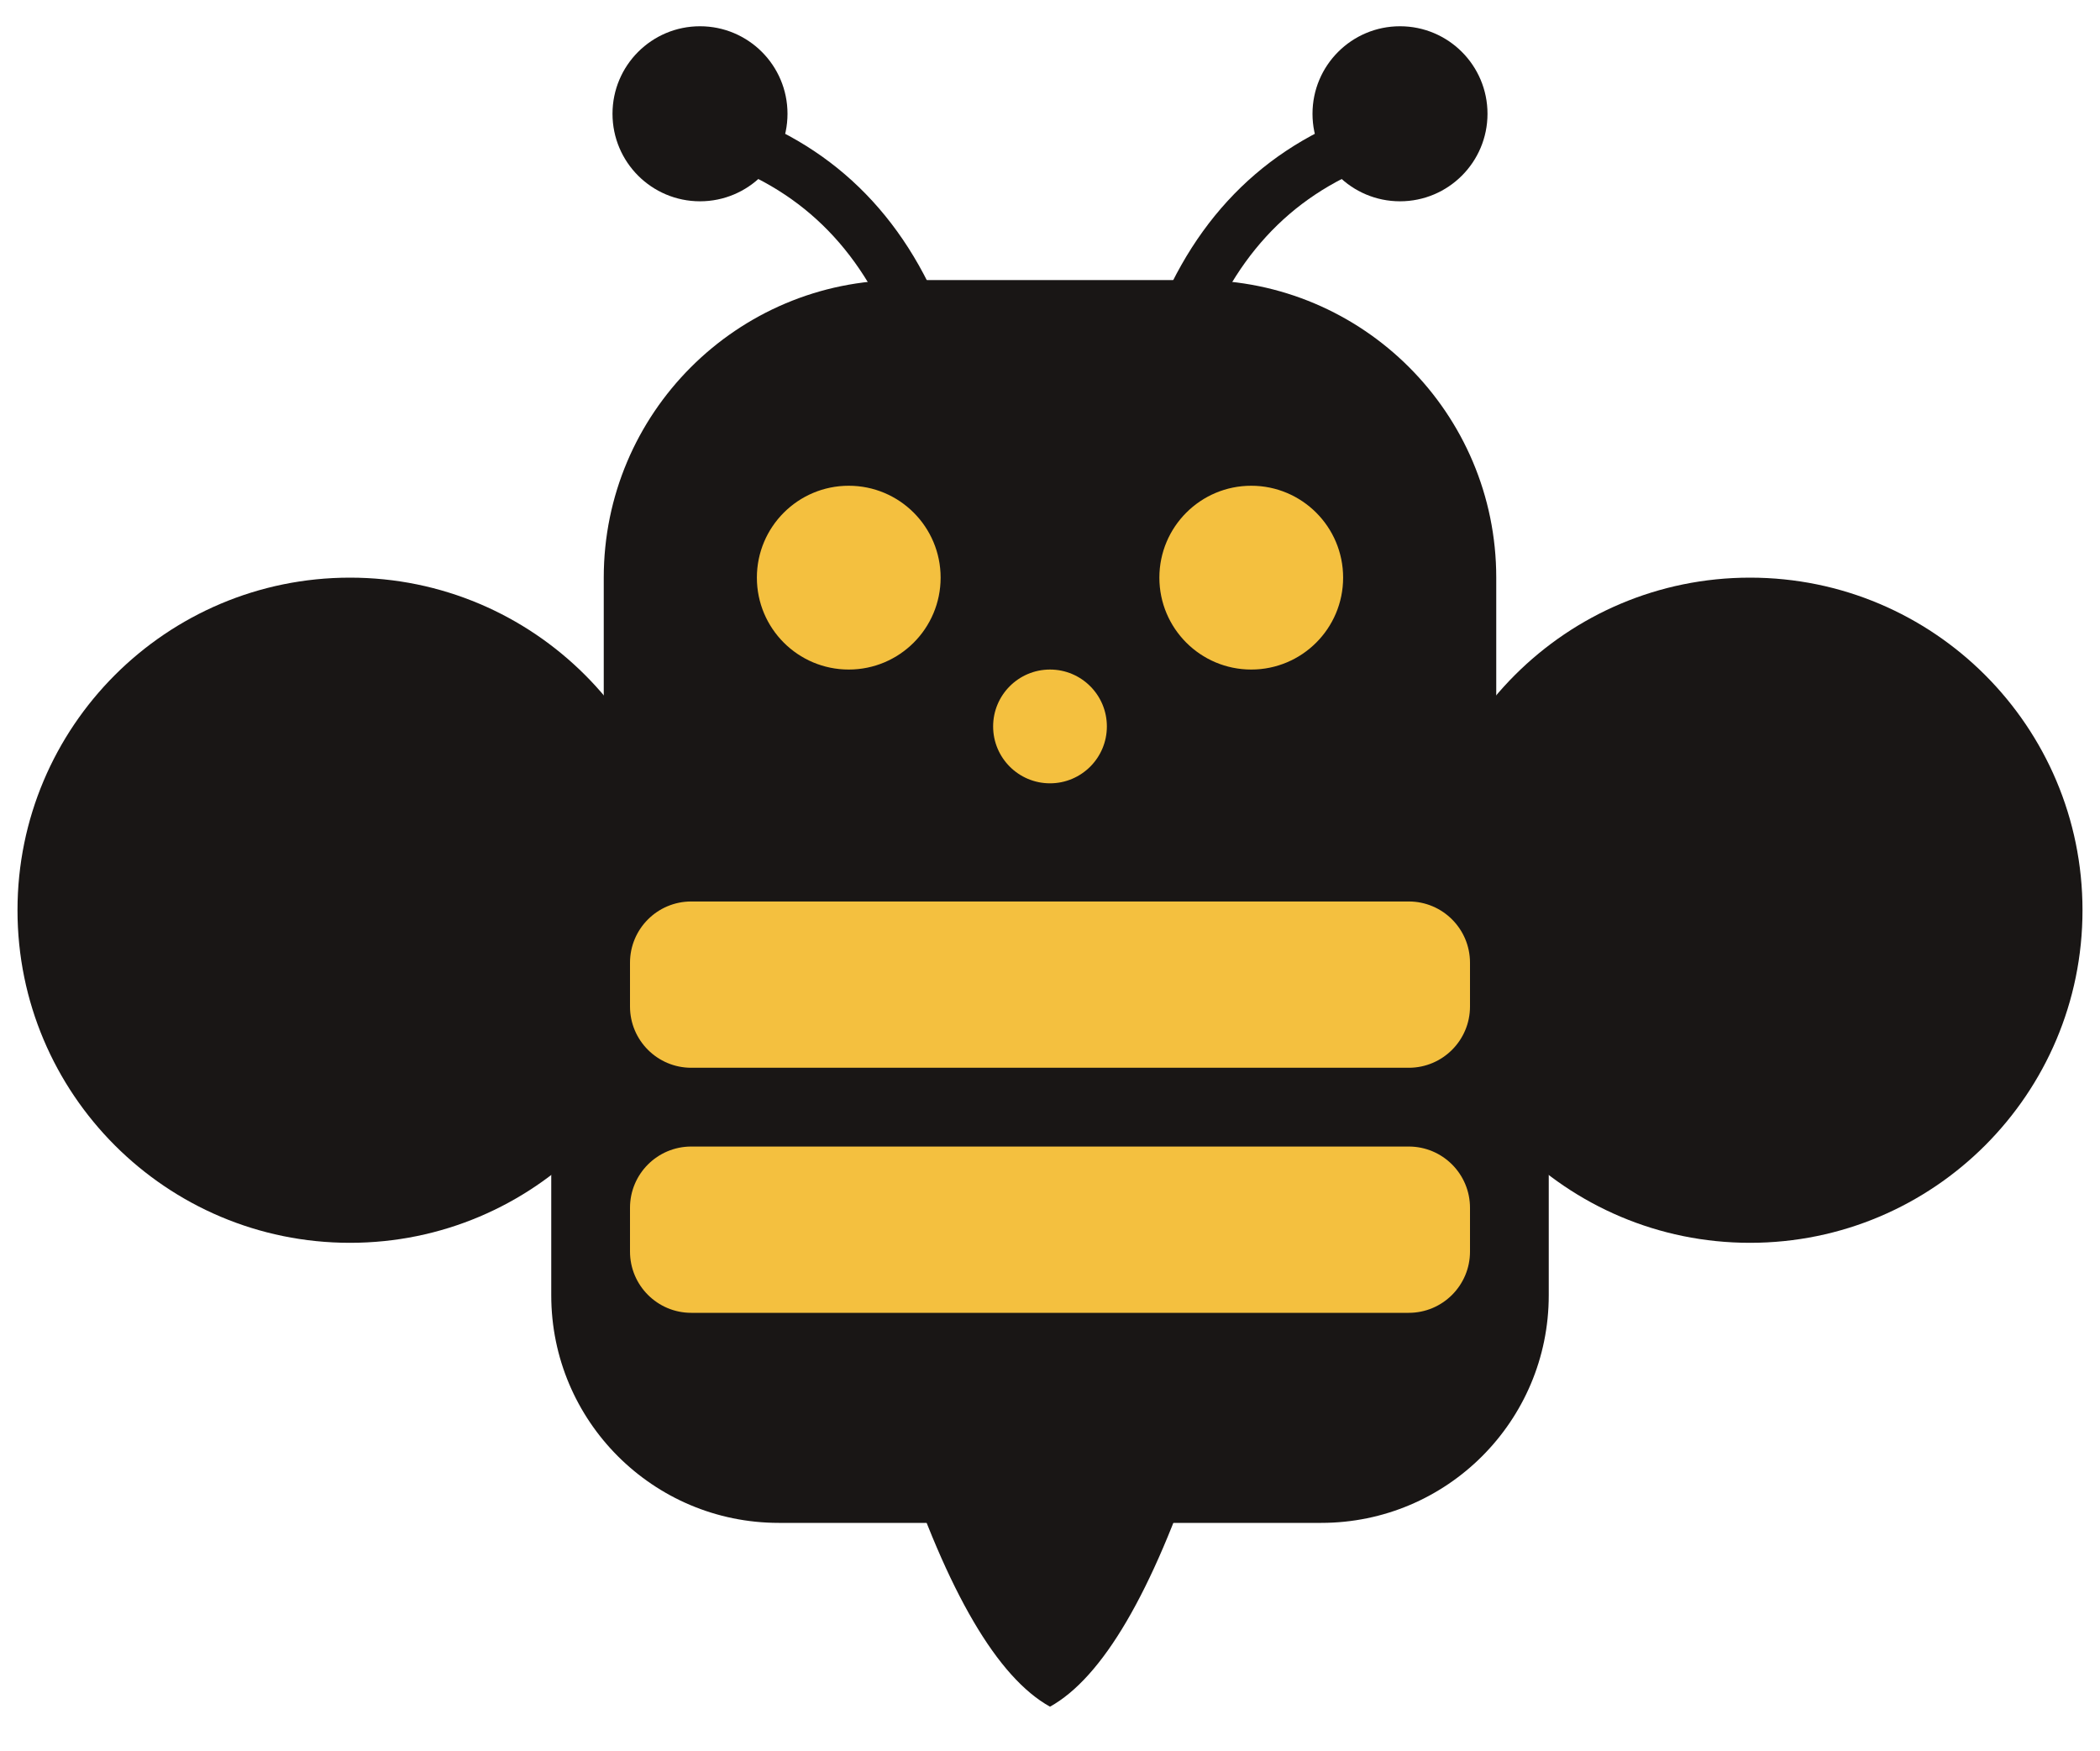
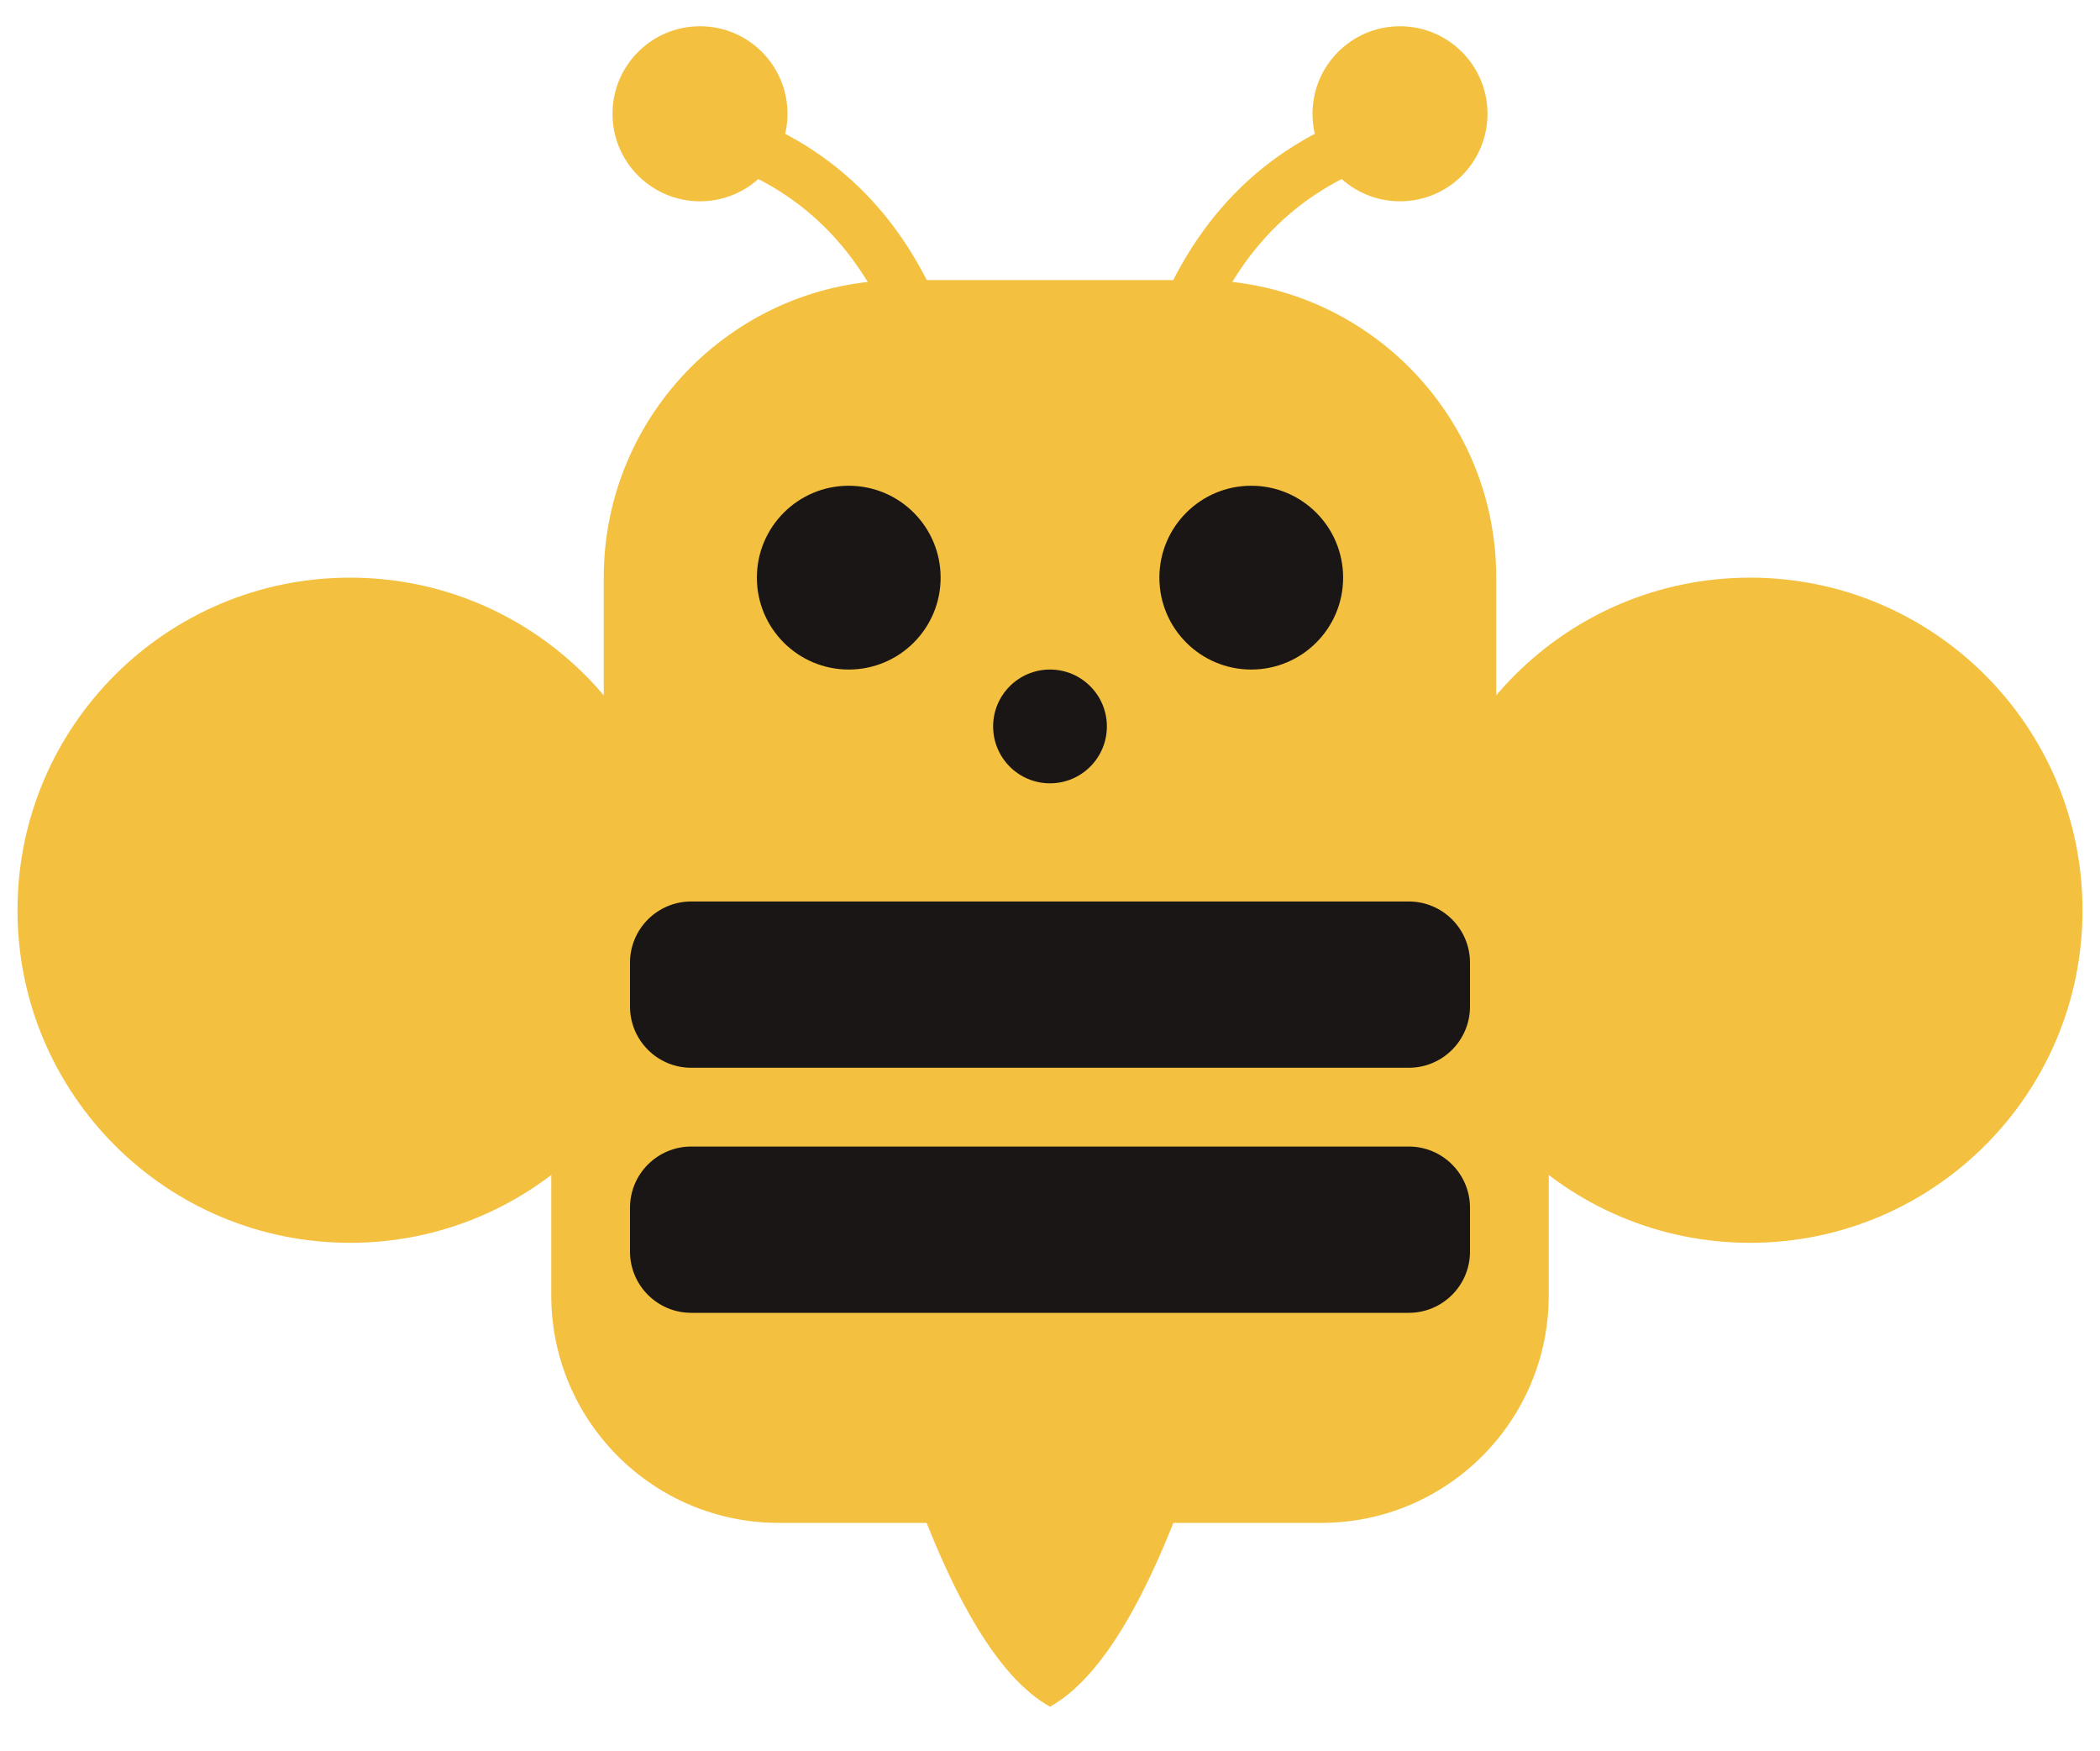
<svg xmlns="http://www.w3.org/2000/svg" viewBox="0 0 240 200" role="img">
  <style>.fl,.fr,.au,.al,.ar{transform-box:fill-box}.fl{transform-origin:100% 50%;animation:f .18s ease-in-out infinite alternate}.fr{transform-origin:0% 50%;animation:f .18s ease-in-out infinite alternate}@keyframes f{from{transform:scaleX(1)}to{transform:scaleX(.8)}}.au{transform-origin:50% 50%;animation:b 3.8s infinite}@keyframes b{0%,93%,100%{transform:scaleY(1)}96%{transform:scaleY(.12)}}.al{transform-origin:100% 100%;animation:w 1.3s ease-in-out infinite alternate}.ar{transform-origin:0% 100%;animation:w 1.3s ease-in-out infinite alternate-reverse}@keyframes w{from{transform:rotate(-5deg)}to{transform:rotate(5deg)}}.s1,.s2,.s3{animation:s 1.2s steps(1) infinite}.s2{animation-delay:.2s}.s3{animation-delay:.4s}@keyframes s{0%,60%{opacity:1}61%,100%{opacity:.15}}@media (prefers-reduced-motion:reduce){.fl,.fr,.au,.al,.ar,.s1,.s2,.s3{animation:none}}</style>
  <g transform="translate(0 0)">
-     <circle class="fl" cx="40" cy="104" r="38" fill="#191615" />
-     <circle class="fr" cx="200" cy="104" r="38" fill="#191615" />
+     <circle class="fl" cx="40" cy="104" r="38" fill="#F4C03F" />
+     <circle class="fr" cx="200" cy="104" r="38" fill="#F4C03F" />
    <g class="al">
-       <path d="M106 40 Q100 22 84 16" fill="none" stroke="#191615" stroke-width="6" stroke-linecap="round" />
-       <circle cx="80" cy="13" r="10" fill="#191615" />
+       <path d="M106 40 Q100 22 84 16" fill="none" stroke="#F4C03F" stroke-width="6" stroke-linecap="round" />
+       <circle cx="80" cy="13" r="10" fill="#F4C03F" />
    </g>
    <g class="ar">
-       <path d="M134 40 Q140 22 156 16" fill="none" stroke="#191615" stroke-width="6" stroke-linecap="round" />
-       <circle cx="160" cy="13" r="10" fill="#191615" />
+       <path d="M134 40 Q140 22 156 16" fill="none" stroke="#F4C03F" stroke-width="6" stroke-linecap="round" />
+       <circle cx="160" cy="13" r="10" fill="#F4C03F" />
    </g>
-     <path d="M103 166 L137 166 Q129 190 120 195 Q111 190 103 166Z" fill="#191615" />
-     <rect x="69" y="32" width="102" height="84" rx="34" fill="#191615" />
-     <rect x="63" y="94" width="114" height="80" rx="26" fill="#191615" />
-     <circle class="au" cx="97" cy="66" r="10.5" fill="#F4C03F" />
-     <circle class="au" cx="143" cy="66" r="10.5" fill="#F4C03F" />
-     <circle cx="120" cy="83" r="6.5" fill="#F4C03F" />
-     <rect x="72" y="103" width="96" height="19" rx="7" fill="#F4C03F" />
-     <rect x="72" y="131" width="96" height="19" rx="7" fill="#F4C03F" />
+     <path d="M103 166 L137 166 Q129 190 120 195 Q111 190 103 166Z" fill="#F4C03F" />
+     <rect x="69" y="32" width="102" height="84" rx="34" fill="#F4C03F" />
+     <rect x="63" y="94" width="114" height="80" rx="26" fill="#F4C03F" />
+     <circle class="au" cx="97" cy="66" r="10.5" fill="#191615" />
+     <circle class="au" cx="143" cy="66" r="10.5" fill="#191615" />
+     <circle cx="120" cy="83" r="6.5" fill="#191615" />
+     <rect x="72" y="103" width="96" height="19" rx="7" fill="#191615" />
+     <rect x="72" y="131" width="96" height="19" rx="7" fill="#191615" />
  </g>
</svg>
